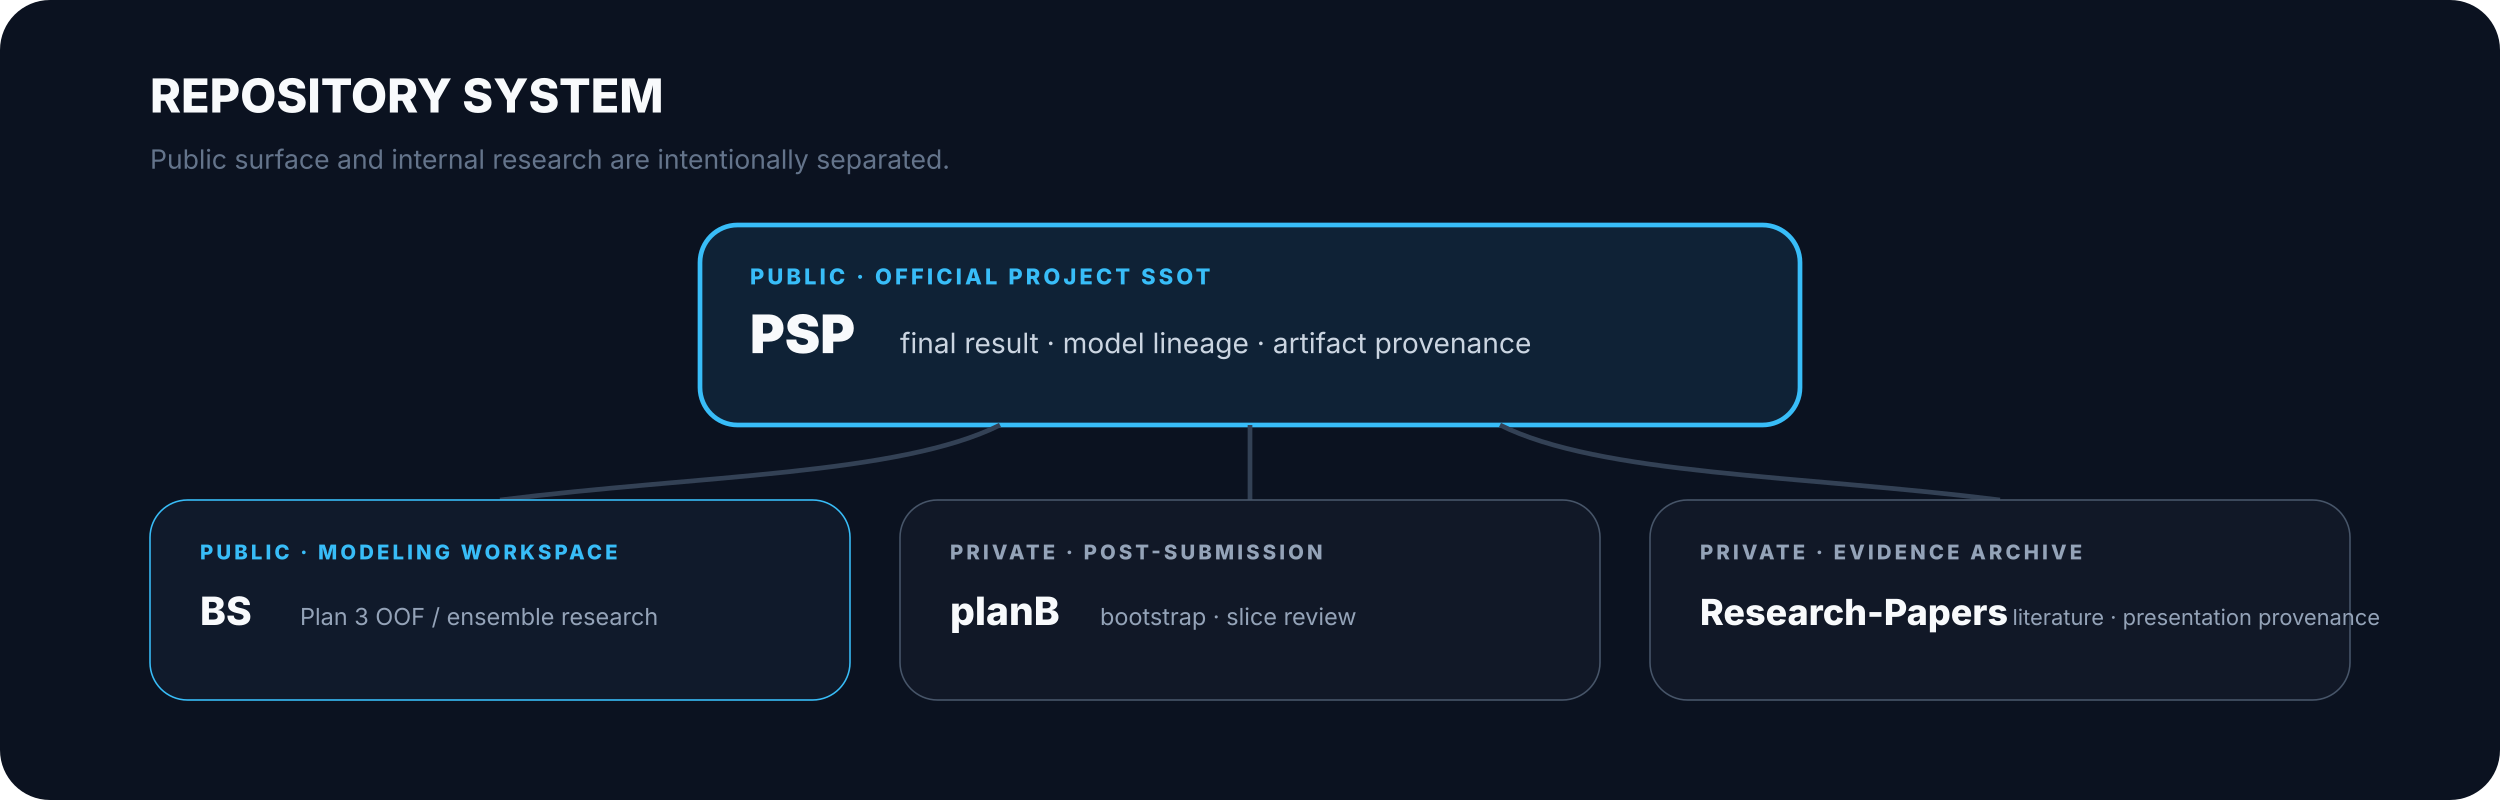
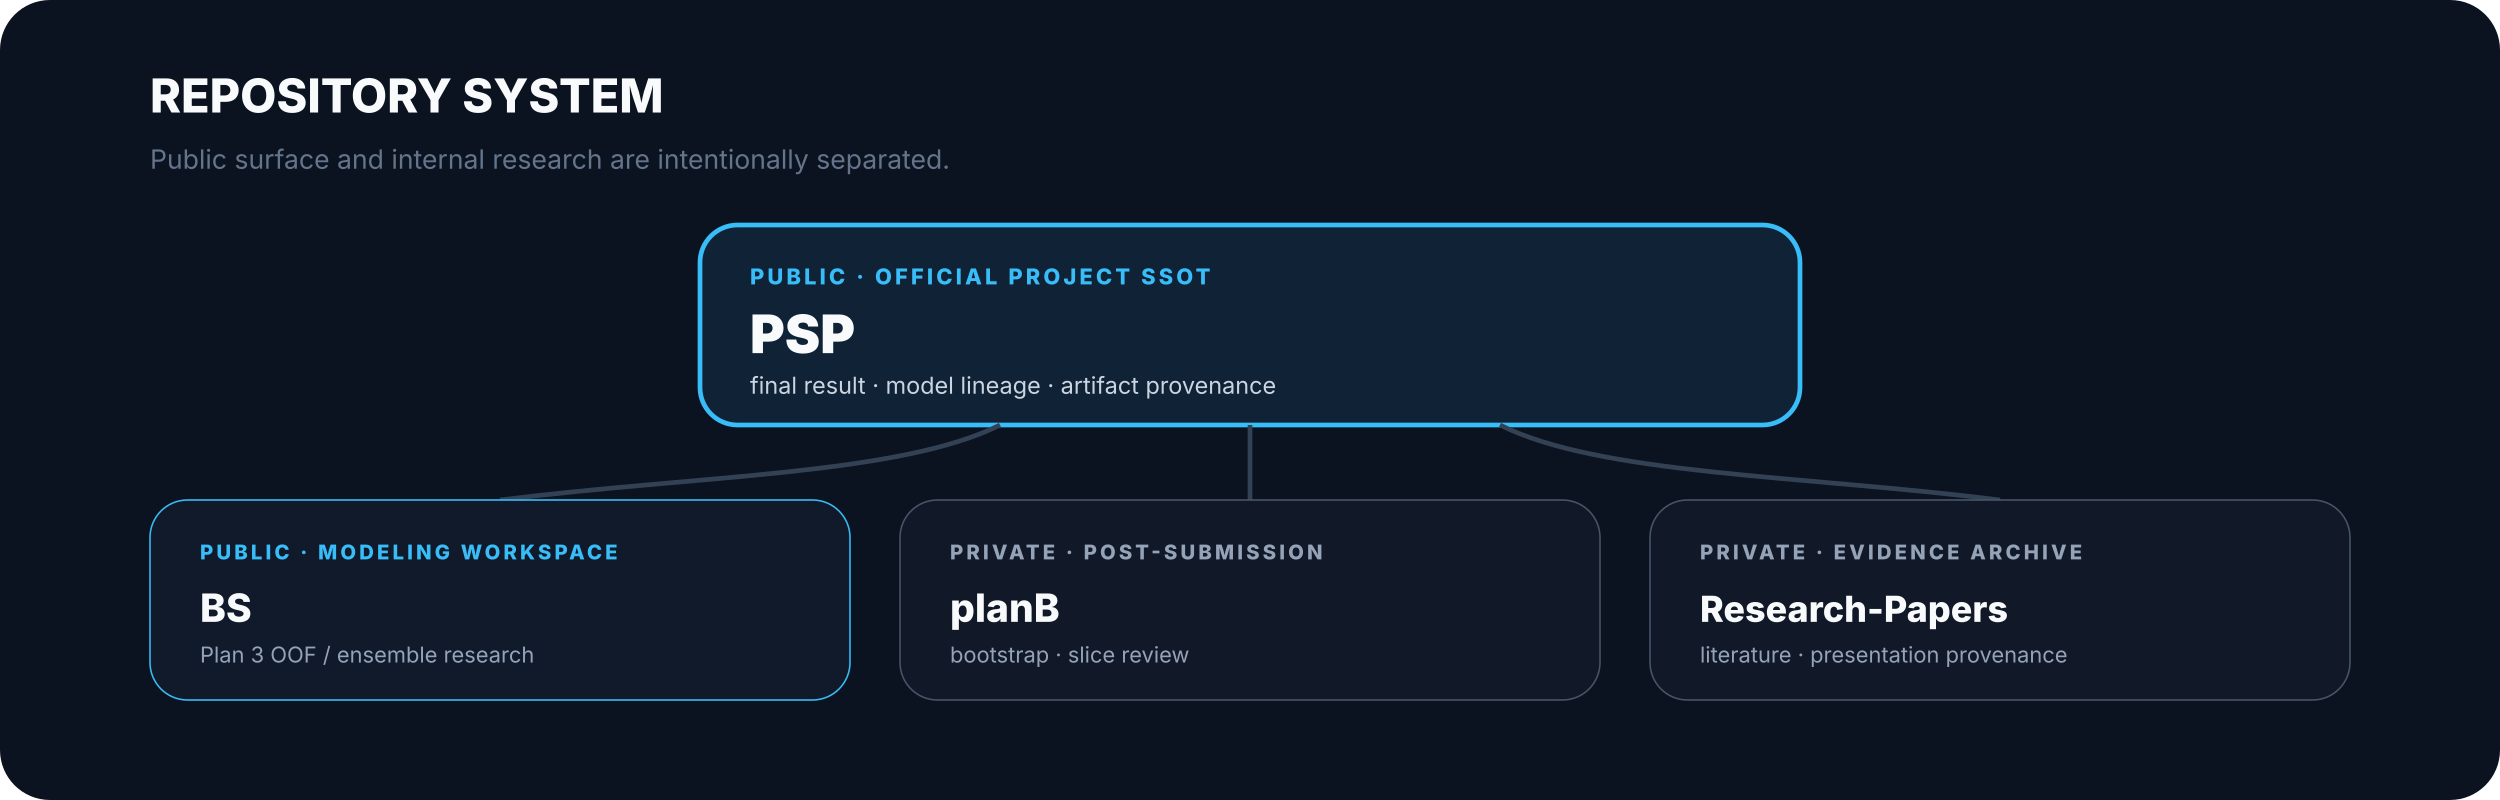
<svg xmlns="http://www.w3.org/2000/svg" width="1600" height="512" viewBox="0 0 1600 512" role="img" aria-labelledby="title desc">
  <rect width="1600" height="512" rx="32" fill="#0B1220" />
  <g font-family="system-ui, -apple-system, BlinkMacSystemFont, 'Segoe UI', sans-serif">
    <g data-title="true">
      <text x="96" y="72" fill="#F8FAFC" font-size="30" font-weight="830">
        <tspan>REPOSITORY SYSTEM</tspan>
      </text>
    </g>
    <text x="96" y="108" fill="#64748B" font-size="17">
      <tspan>Public surface and internal research are intentionally separated.</tspan>
    </text>
    <g data-card-set="stack" data-grid="16">
      <g data-card="psp">
        <rect x="448" y="144" width="704" height="128" rx="24" fill="#0F2236" stroke="#38BDF8" stroke-width="3" />
        <text data-role="label" x="480" y="182" fill="#38BDF8" font-size="14" font-weight="820" letter-spacing="2">
          <tspan>PUBLIC · OFFICIAL PROJECT SSOT</tspan>
        </text>
        <text data-role="primary" x="480" y="226" fill="#F8FAFC" font-size="34" font-weight="850">
          <tspan>PSP</tspan>
        </text>
-         <text data-role="secondary" x="576" y="226" fill="#CBD5E1" font-size="18">
+         <text data-role="secondary" x="480" y="252" fill="#CBD5E1" font-size="15">
          <tspan>final result · model lineage · artifact provenance</tspan>
        </text>
      </g>
    </g>
    <path d="M640 272 C576 304 448 304 320 320" stroke="#334155" stroke-width="3" fill="none" />
    <path d="M800 272 V320" stroke="#334155" stroke-width="3" />
    <path d="M960 272 C1024 304 1152 304 1280 320" stroke="#334155" stroke-width="3" fill="none" />
    <g data-card-set="row" data-grid="16">
      <g data-card="bs">
        <rect x="96" y="320" width="448" height="128" rx="24" fill="#101A2B" stroke="#38BDF8" />
        <text data-role="label" x="128" y="358" fill="#38BDF8" font-size="13" font-weight="820" letter-spacing="2">
          <tspan>PUBLIC · MODELING WORKSPACE</tspan>
        </text>
-         <text data-role="primary" x="128" y="400" fill="#F8FAFC" font-size="25" font-weight="820">
+         <text data-role="primary" x="128" y="398" fill="#F8FAFC" font-size="25" font-weight="820">
          <tspan>BS</tspan>
        </text>
-         <text data-role="secondary" x="192" y="400" fill="#94A3B8" font-size="15">
+         <text data-role="secondary" x="128" y="424" fill="#94A3B8" font-size="14">
          <tspan>Plan 3 OOF / ensemble research</tspan>
        </text>
      </g>
      <g data-card="planb">
        <rect x="576" y="320" width="448" height="128" rx="24" fill="#111827" stroke="#475569" />
        <text data-role="label" x="608" y="358" fill="#94A3B8" font-size="13" font-weight="820" letter-spacing="2">
          <tspan>PRIVATE · POST-SUBMISSION</tspan>
        </text>
-         <text data-role="primary" x="608" y="400" fill="#F8FAFC" font-size="25" font-weight="820">
+         <text data-role="primary" x="608" y="398" fill="#F8FAFC" font-size="25" font-weight="820">
          <tspan>planB</tspan>
        </text>
-         <text data-role="secondary" x="704" y="400" fill="#94A3B8" font-size="15">
+         <text data-role="secondary" x="608" y="424" fill="#94A3B8" font-size="14">
          <tspan>bootstrap · slice review</tspan>
        </text>
      </g>
      <g data-card="papers">
        <rect x="1056" y="320" width="448" height="128" rx="24" fill="#111827" stroke="#475569" />
        <text data-role="label" x="1088" y="358" fill="#94A3B8" font-size="13" font-weight="820" letter-spacing="2">
          <tspan>PRIVATE · EVIDENCE ARCHIVE</tspan>
        </text>
-         <text data-role="primary" x="1088" y="400" fill="#F8FAFC" font-size="23" font-weight="820">
+         <text data-role="primary" x="1088" y="398" fill="#F8FAFC" font-size="23" font-weight="820">
          <tspan>Research-Papers</tspan>
        </text>
-         <text data-role="secondary" x="1288" y="400" fill="#94A3B8" font-size="14">
+         <text data-role="secondary" x="1088" y="424" fill="#94A3B8" font-size="14">
          <tspan>literature · presentation provenance</tspan>
        </text>
      </g>
    </g>
  </g>
</svg>
